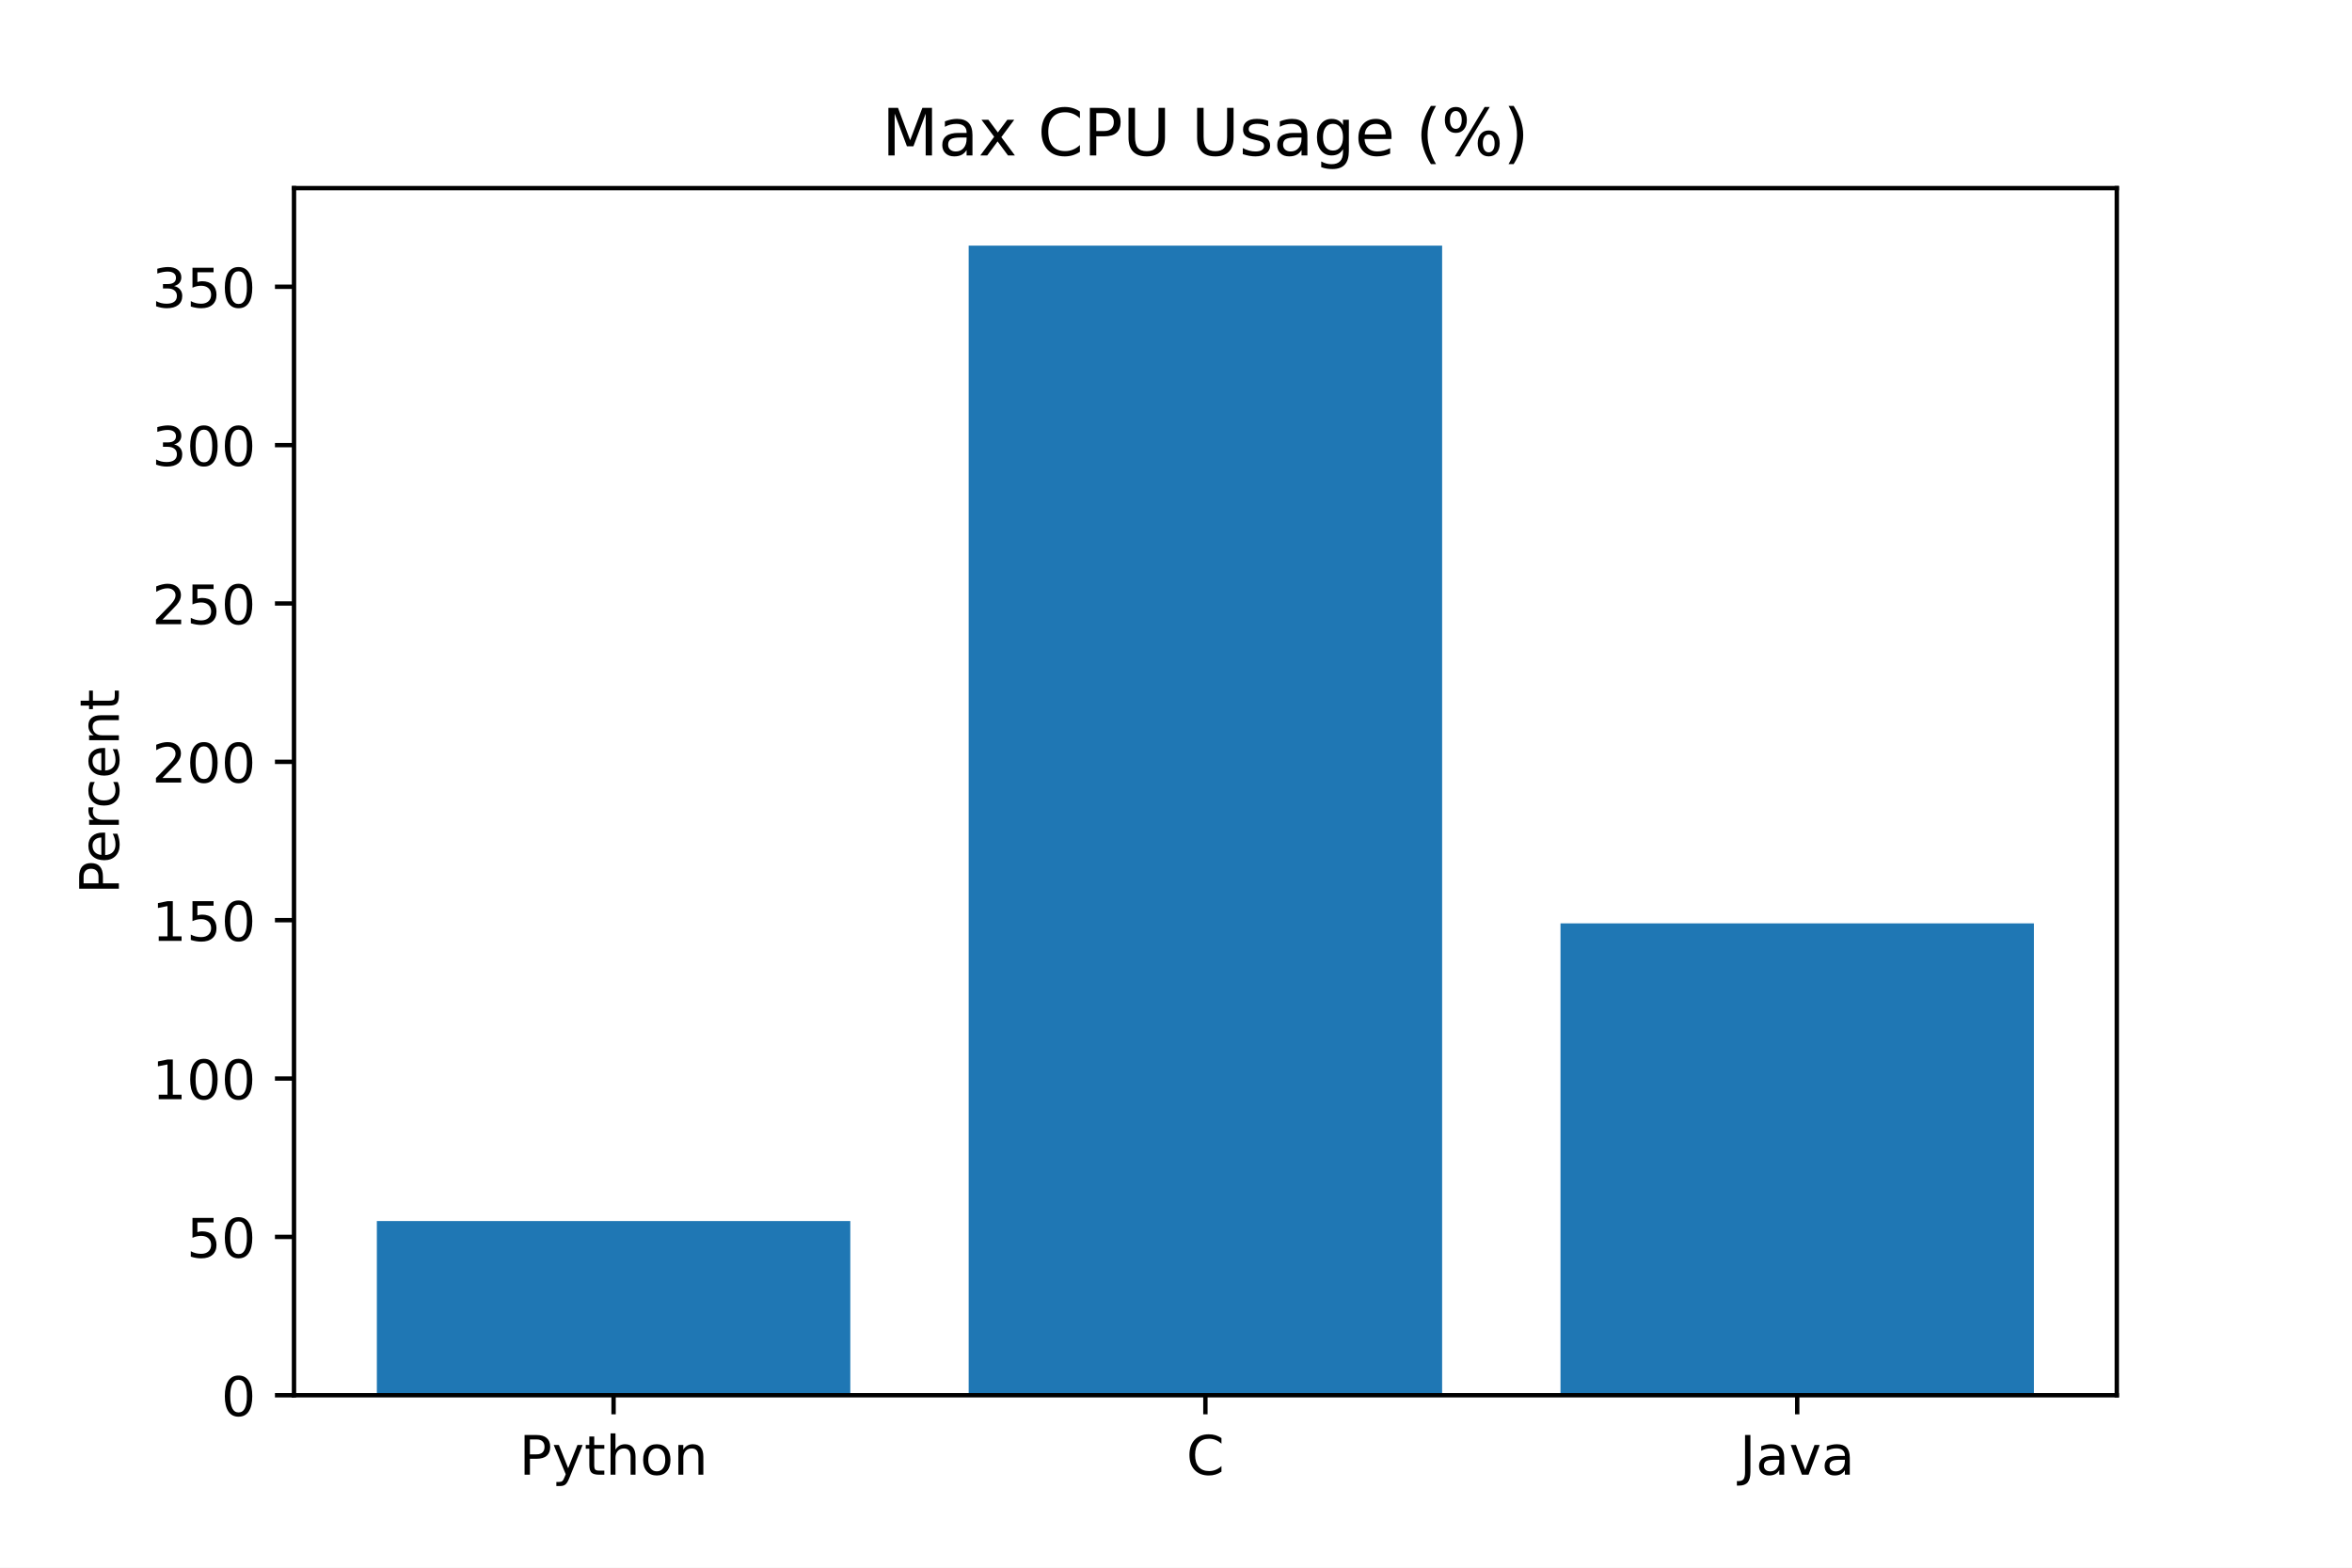
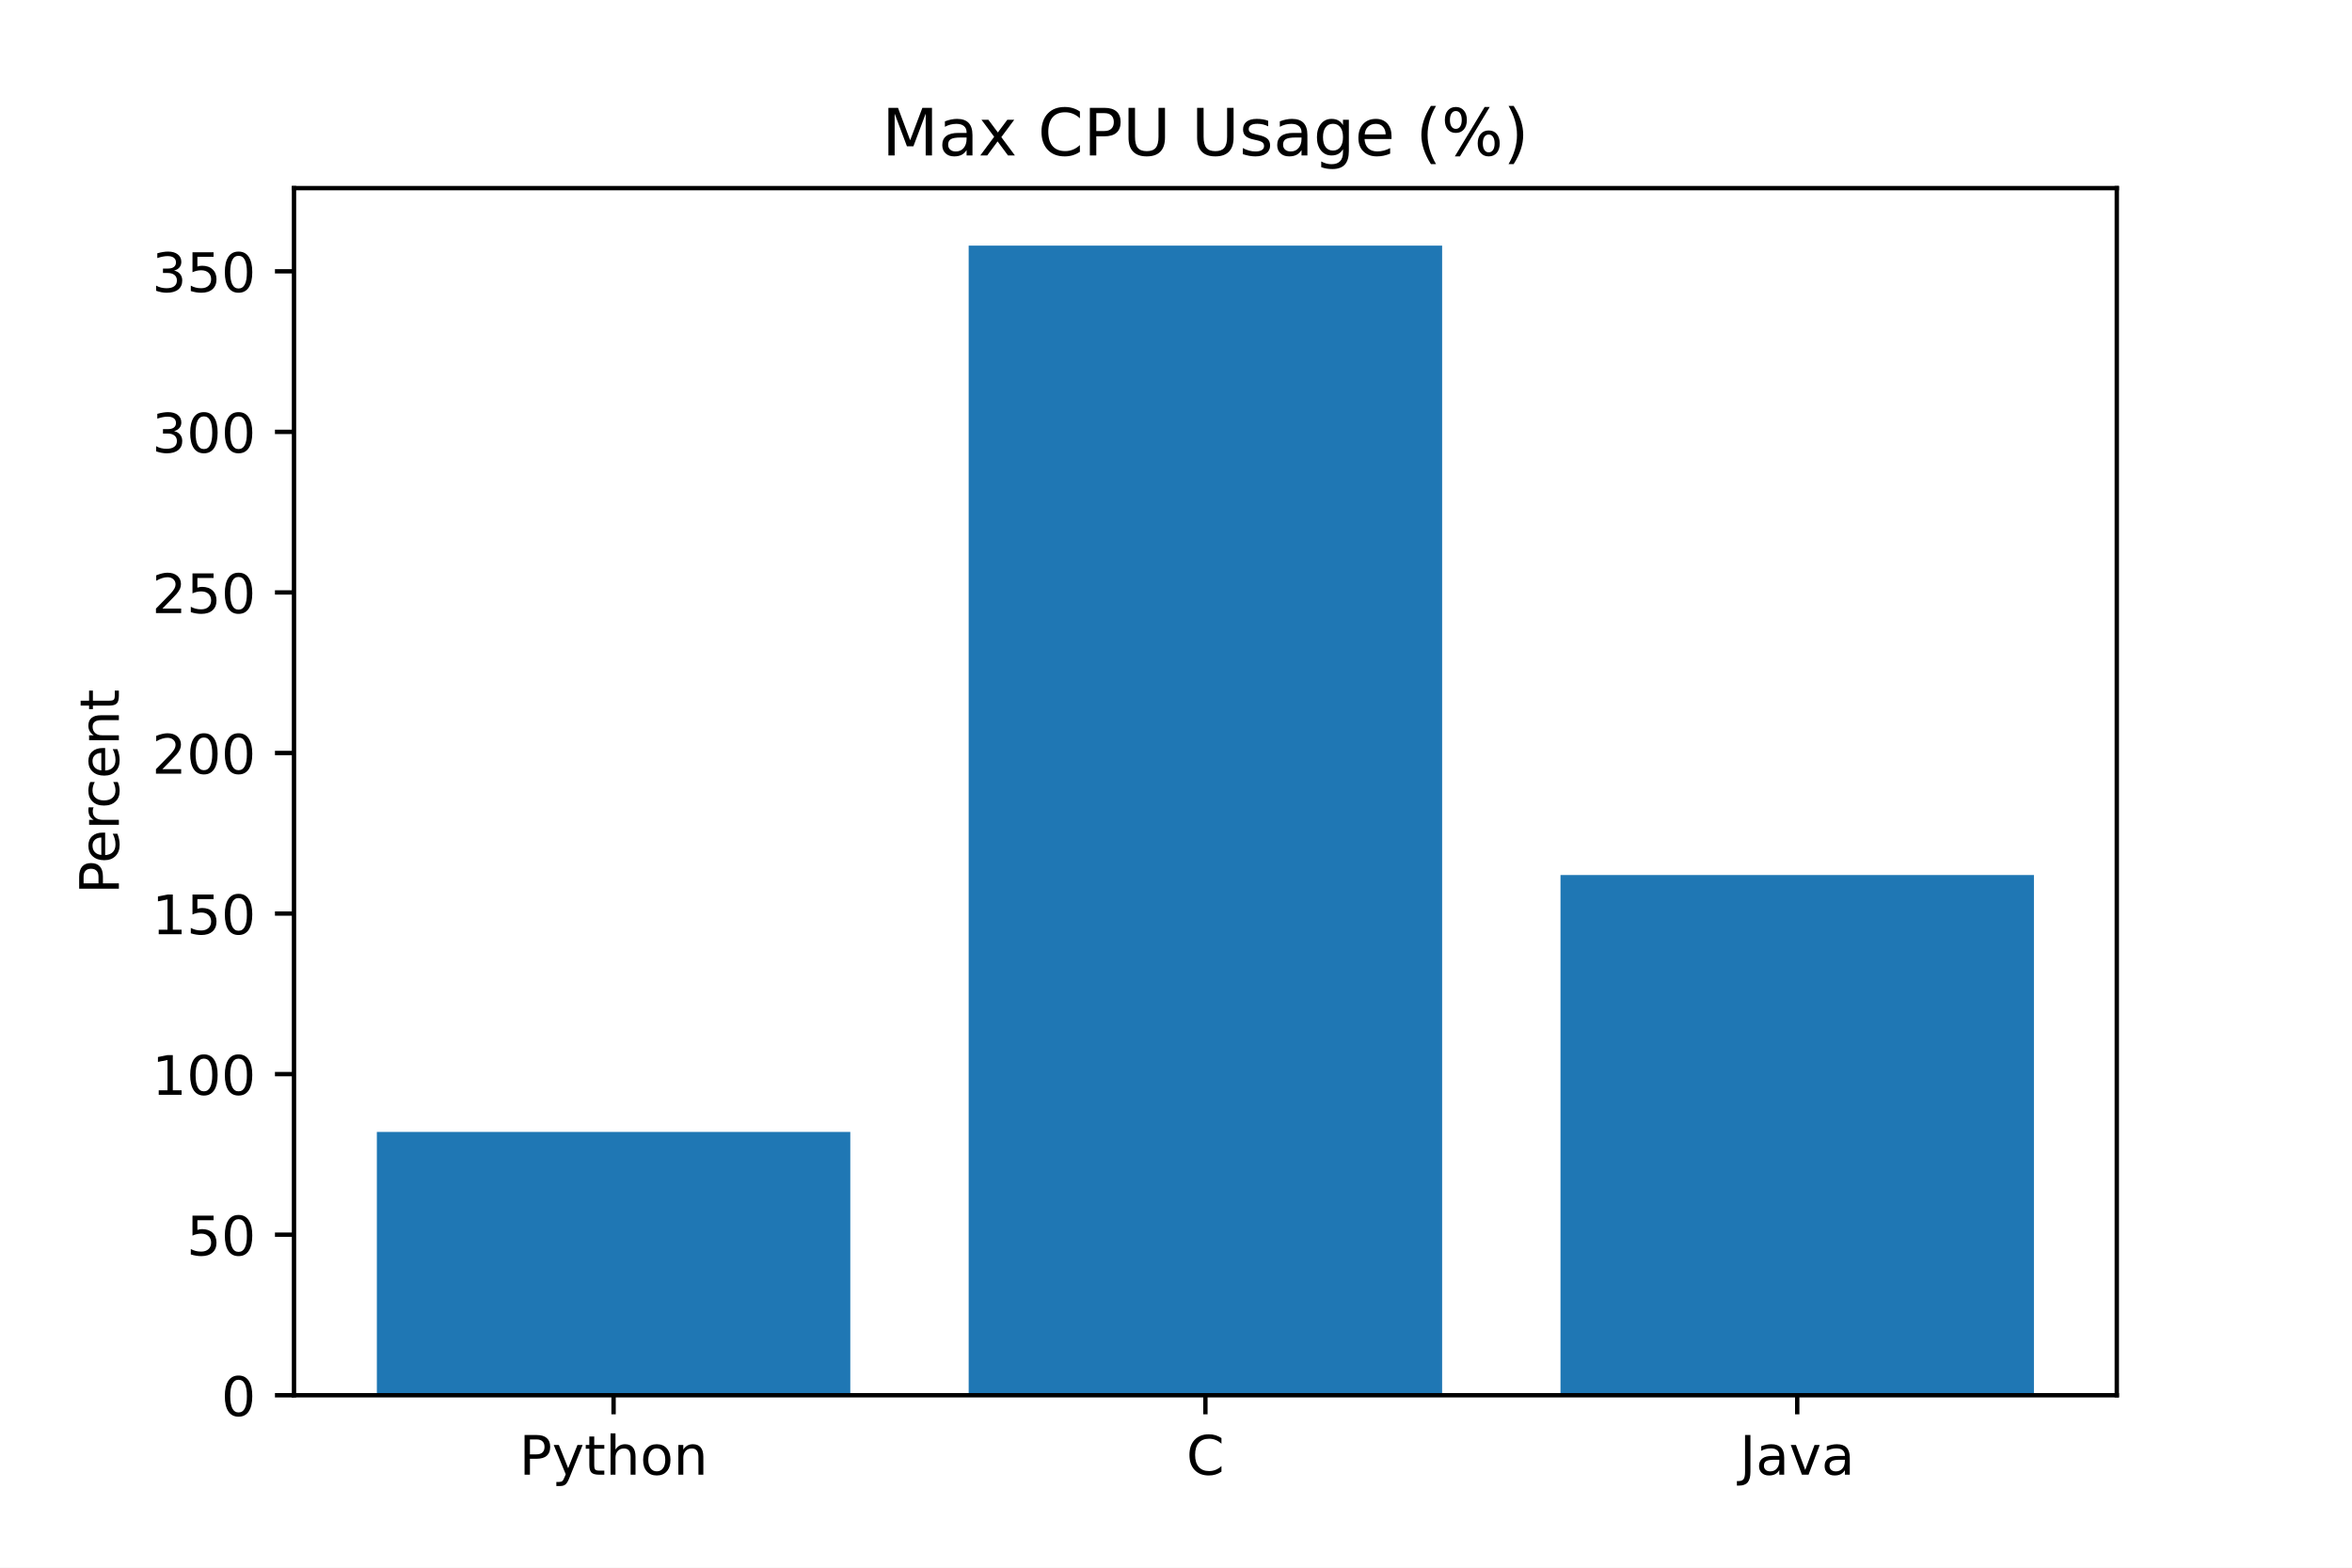
<svg xmlns="http://www.w3.org/2000/svg" xmlns:xlink="http://www.w3.org/1999/xlink" width="432pt" height="288pt" viewBox="0 0 432 288" version="1.1">
  <defs>
    <style type="text/css">*{stroke-linejoin: round; stroke-linecap: butt}</style>
  </defs>
  <g id="figure_1">
    <g id="patch_1">
      <path d="M 0 288  L 432 288  L 432 0  L 0 0  z " style="fill: #ffffff" />
    </g>
    <g id="axes_1">
      <g id="patch_2">
        <path d="M 54 256.32  L 388.8 256.32  L 388.8 34.56  L 54 34.56  z " style="fill: #ffffff" />
      </g>
      <g id="patch_3">
-         <path d="M 69.218 256.32  L 156.179 256.32  L 156.179 224.32  L 69.218 224.32  z " clip-path="url(#p24faff3894)" style="fill: #1f77b4" />
+         <path d="M 69.218 256.32  L 156.179 256.32  L 156.179 207.945  L 69.218 207.945  z " clip-path="url(#p026b6e44b7)" style="fill: #1f77b4" />
      </g>
      <g id="patch_4">
-         <path d="M 177.919 256.32  L 264.881 256.32  L 264.881 45.12  L 177.919 45.12  z " clip-path="url(#p24faff3894)" style="fill: #1f77b4" />
+         <path d="M 177.919 256.32  L 264.881 256.32  L 264.881 45.12  L 177.919 45.12  z " clip-path="url(#p026b6e44b7)" style="fill: #1f77b4" />
      </g>
      <g id="patch_5">
-         <path d="M 286.621 256.32  L 373.582 256.32  L 373.582 169.629  L 286.621 169.629  z " clip-path="url(#p24faff3894)" style="fill: #1f77b4" />
+         <path d="M 286.621 256.32  L 373.582 256.32  L 373.582 160.749  L 286.621 160.749  z " clip-path="url(#p026b6e44b7)" style="fill: #1f77b4" />
      </g>
      <g id="matplotlib.axis_1">
        <g id="xtick_1">
          <g id="line2d_1">
            <defs>
-               <path id="m62e3ee5725" d="M 0 0  L 0 3.5  " style="stroke: #000000; stroke-width: 0.8" />
+               <path id="mb1764eec45" d="M 0 0  L 0 3.5  " style="stroke: #000000; stroke-width: 0.8" />
            </defs>
            <g>
-               <use xlink:href="#m62e3ee5725" x="112.699" y="256.32" style="stroke: #000000; stroke-width: 0.8" />
+               <use xlink:href="#mb1764eec45" x="112.699" y="256.32" style="stroke: #000000; stroke-width: 0.8" />
            </g>
          </g>
          <g id="text_1">
            <g transform="translate(95.36745 270.9184) scale(0.1 -0.1)">
              <defs>
                <path id="DejaVuSans-50" d="M 1259 4147  L 1259 2394  L 2053 2394  Q 2494 2394 2734 2622  Q 2975 2850 2975 3272  Q 2975 3691 2734 3919  Q 2494 4147 2053 4147  L 1259 4147  z M 628 4666  L 2053 4666  Q 2838 4666 3239 4311  Q 3641 3956 3641 3272  Q 3641 2581 3239 2228  Q 2838 1875 2053 1875  L 1259 1875  L 1259 0  L 628 0  L 628 4666  z " transform="scale(0.015625)" />
                <path id="DejaVuSans-79" d="M 2059 -325  Q 1816 -950 1584 -1140  Q 1353 -1331 966 -1331  L 506 -1331  L 506 -850  L 844 -850  Q 1081 -850 1212 -737  Q 1344 -625 1503 -206  L 1606 56  L 191 3500  L 800 3500  L 1894 763  L 2988 3500  L 3597 3500  L 2059 -325  z " transform="scale(0.015625)" />
                <path id="DejaVuSans-74" d="M 1172 4494  L 1172 3500  L 2356 3500  L 2356 3053  L 1172 3053  L 1172 1153  Q 1172 725 1289 603  Q 1406 481 1766 481  L 2356 481  L 2356 0  L 1766 0  Q 1100 0 847 248  Q 594 497 594 1153  L 594 3053  L 172 3053  L 172 3500  L 594 3500  L 594 4494  L 1172 4494  z " transform="scale(0.015625)" />
                <path id="DejaVuSans-68" d="M 3513 2113  L 3513 0  L 2938 0  L 2938 2094  Q 2938 2591 2744 2837  Q 2550 3084 2163 3084  Q 1697 3084 1428 2787  Q 1159 2491 1159 1978  L 1159 0  L 581 0  L 581 4863  L 1159 4863  L 1159 2956  Q 1366 3272 1645 3428  Q 1925 3584 2291 3584  Q 2894 3584 3203 3211  Q 3513 2838 3513 2113  z " transform="scale(0.015625)" />
                <path id="DejaVuSans-6f" d="M 1959 3097  Q 1497 3097 1228 2736  Q 959 2375 959 1747  Q 959 1119 1226 758  Q 1494 397 1959 397  Q 2419 397 2687 759  Q 2956 1122 2956 1747  Q 2956 2369 2687 2733  Q 2419 3097 1959 3097  z M 1959 3584  Q 2709 3584 3137 3096  Q 3566 2609 3566 1747  Q 3566 888 3137 398  Q 2709 -91 1959 -91  Q 1206 -91 779 398  Q 353 888 353 1747  Q 353 2609 779 3096  Q 1206 3584 1959 3584  z " transform="scale(0.015625)" />
                <path id="DejaVuSans-6e" d="M 3513 2113  L 3513 0  L 2938 0  L 2938 2094  Q 2938 2591 2744 2837  Q 2550 3084 2163 3084  Q 1697 3084 1428 2787  Q 1159 2491 1159 1978  L 1159 0  L 581 0  L 581 3500  L 1159 3500  L 1159 2956  Q 1366 3272 1645 3428  Q 1925 3584 2291 3584  Q 2894 3584 3203 3211  Q 3513 2838 3513 2113  z " transform="scale(0.015625)" />
              </defs>
              <use xlink:href="#DejaVuSans-50" />
              <use xlink:href="#DejaVuSans-79" transform="translate(60.30273 0)" />
              <use xlink:href="#DejaVuSans-74" transform="translate(119.4824 0)" />
              <use xlink:href="#DejaVuSans-68" transform="translate(158.6914 0)" />
              <use xlink:href="#DejaVuSans-6f" transform="translate(222.0703 0)" />
              <use xlink:href="#DejaVuSans-6e" transform="translate(283.252 0)" />
            </g>
          </g>
        </g>
        <g id="xtick_2">
          <g id="line2d_2">
            <g>
-               <use xlink:href="#m62e3ee5725" x="221.4" y="256.32" style="stroke: #000000; stroke-width: 0.8" />
+               <use xlink:href="#mb1764eec45" x="221.4" y="256.32" style="stroke: #000000; stroke-width: 0.8" />
            </g>
          </g>
          <g id="text_2">
            <g transform="translate(217.9086 270.9184) scale(0.1 -0.1)">
              <defs>
                <path id="DejaVuSans-43" d="M 4122 4306  L 4122 3641  Q 3803 3938 3442 4084  Q 3081 4231 2675 4231  Q 1875 4231 1450 3742  Q 1025 3253 1025 2328  Q 1025 1406 1450 917  Q 1875 428 2675 428  Q 3081 428 3442 575  Q 3803 722 4122 1019  L 4122 359  Q 3791 134 3420 21  Q 3050 -91 2638 -91  Q 1578 -91 968 557  Q 359 1206 359 2328  Q 359 3453 968 4101  Q 1578 4750 2638 4750  Q 3056 4750 3426 4639  Q 3797 4528 4122 4306  z " transform="scale(0.015625)" />
              </defs>
              <use xlink:href="#DejaVuSans-43" />
            </g>
          </g>
        </g>
        <g id="xtick_3">
          <g id="line2d_3">
            <g>
-               <use xlink:href="#m62e3ee5725" x="330.101" y="256.32" style="stroke: #000000; stroke-width: 0.8" />
+               <use xlink:href="#mb1764eec45" x="330.101" y="256.32" style="stroke: #000000; stroke-width: 0.8" />
            </g>
          </g>
          <g id="text_3">
            <g transform="translate(319.5388 270.9184) scale(0.1 -0.1)">
              <defs>
                <path id="DejaVuSans-4a" d="M 628 4666  L 1259 4666  L 1259 325  Q 1259 -519 939 -900  Q 619 -1281 -91 -1281  L -331 -1281  L -331 -750  L -134 -750  Q 284 -750 456 -515  Q 628 -281 628 325  L 628 4666  z " transform="scale(0.015625)" />
                <path id="DejaVuSans-61" d="M 2194 1759  Q 1497 1759 1228 1600  Q 959 1441 959 1056  Q 959 750 1161 570  Q 1363 391 1709 391  Q 2188 391 2477 730  Q 2766 1069 2766 1631  L 2766 1759  L 2194 1759  z M 3341 1997  L 3341 0  L 2766 0  L 2766 531  Q 2569 213 2275 61  Q 1981 -91 1556 -91  Q 1019 -91 701 211  Q 384 513 384 1019  Q 384 1609 779 1909  Q 1175 2209 1959 2209  L 2766 2209  L 2766 2266  Q 2766 2663 2505 2880  Q 2244 3097 1772 3097  Q 1472 3097 1187 3025  Q 903 2953 641 2809  L 641 3341  Q 956 3463 1253 3523  Q 1550 3584 1831 3584  Q 2591 3584 2966 3190  Q 3341 2797 3341 1997  z " transform="scale(0.015625)" />
                <path id="DejaVuSans-76" d="M 191 3500  L 800 3500  L 1894 563  L 2988 3500  L 3597 3500  L 2284 0  L 1503 0  L 191 3500  z " transform="scale(0.015625)" />
              </defs>
              <use xlink:href="#DejaVuSans-4a" />
              <use xlink:href="#DejaVuSans-61" transform="translate(29.49219 0)" />
              <use xlink:href="#DejaVuSans-76" transform="translate(90.77148 0)" />
              <use xlink:href="#DejaVuSans-61" transform="translate(149.9512 0)" />
            </g>
          </g>
        </g>
      </g>
      <g id="matplotlib.axis_2">
        <g id="ytick_1">
          <g id="line2d_4">
            <defs>
-               <path id="mf010d33dc9" d="M 0 0  L -3.5 0  " style="stroke: #000000; stroke-width: 0.8" />
+               <path id="mb3b1a26e0e" d="M 0 0  L -3.5 0  " style="stroke: #000000; stroke-width: 0.8" />
            </defs>
            <g>
-               <use xlink:href="#mf010d33dc9" x="54" y="256.32" style="stroke: #000000; stroke-width: 0.8" />
+               <use xlink:href="#mb3b1a26e0e" x="54" y="256.32" style="stroke: #000000; stroke-width: 0.8" />
            </g>
          </g>
          <g id="text_4">
            <g transform="translate(40.6375 260.1192) scale(0.1 -0.1)">
              <defs>
                <path id="DejaVuSans-30" d="M 2034 4250  Q 1547 4250 1301 3770  Q 1056 3291 1056 2328  Q 1056 1369 1301 889  Q 1547 409 2034 409  Q 2525 409 2770 889  Q 3016 1369 3016 2328  Q 3016 3291 2770 3770  Q 2525 4250 2034 4250  z M 2034 4750  Q 2819 4750 3233 4129  Q 3647 3509 3647 2328  Q 3647 1150 3233 529  Q 2819 -91 2034 -91  Q 1250 -91 836 529  Q 422 1150 422 2328  Q 422 3509 836 4129  Q 1250 4750 2034 4750  z " transform="scale(0.015625)" />
              </defs>
              <use xlink:href="#DejaVuSans-30" />
            </g>
          </g>
        </g>
        <g id="ytick_2">
          <g id="line2d_5">
            <g>
-               <use xlink:href="#mf010d33dc9" x="54" y="227.229" style="stroke: #000000; stroke-width: 0.8" />
+               <use xlink:href="#mb3b1a26e0e" x="54" y="226.823" style="stroke: #000000; stroke-width: 0.8" />
            </g>
          </g>
          <g id="text_5">
-             <g transform="translate(34.275 231.0283) scale(0.1 -0.1)">
+             <g transform="translate(34.275 230.622) scale(0.1 -0.1)">
              <defs>
                <path id="DejaVuSans-35" d="M 691 4666  L 3169 4666  L 3169 4134  L 1269 4134  L 1269 2991  Q 1406 3038 1543 3061  Q 1681 3084 1819 3084  Q 2600 3084 3056 2656  Q 3513 2228 3513 1497  Q 3513 744 3044 326  Q 2575 -91 1722 -91  Q 1428 -91 1123 -41  Q 819 9 494 109  L 494 744  Q 775 591 1075 516  Q 1375 441 1709 441  Q 2250 441 2565 725  Q 2881 1009 2881 1497  Q 2881 1984 2565 2268  Q 2250 2553 1709 2553  Q 1456 2553 1204 2497  Q 953 2441 691 2322  L 691 4666  z " transform="scale(0.015625)" />
              </defs>
              <use xlink:href="#DejaVuSans-35" />
              <use xlink:href="#DejaVuSans-30" transform="translate(63.62305 0)" />
            </g>
          </g>
        </g>
        <g id="ytick_3">
          <g id="line2d_6">
            <g>
-               <use xlink:href="#mf010d33dc9" x="54" y="198.138" style="stroke: #000000; stroke-width: 0.8" />
+               <use xlink:href="#mb3b1a26e0e" x="54" y="197.326" style="stroke: #000000; stroke-width: 0.8" />
            </g>
          </g>
          <g id="text_6">
-             <g transform="translate(27.9125 201.9374) scale(0.1 -0.1)">
+             <g transform="translate(27.9125 201.1248) scale(0.1 -0.1)">
              <defs>
                <path id="DejaVuSans-31" d="M 794 531  L 1825 531  L 1825 4091  L 703 3866  L 703 4441  L 1819 4666  L 2450 4666  L 2450 531  L 3481 531  L 3481 0  L 794 0  L 794 531  z " transform="scale(0.015625)" />
              </defs>
              <use xlink:href="#DejaVuSans-31" />
              <use xlink:href="#DejaVuSans-30" transform="translate(63.62305 0)" />
              <use xlink:href="#DejaVuSans-30" transform="translate(127.2461 0)" />
            </g>
          </g>
        </g>
        <g id="ytick_4">
          <g id="line2d_7">
            <g>
-               <use xlink:href="#mf010d33dc9" x="54" y="169.047" style="stroke: #000000; stroke-width: 0.8" />
+               <use xlink:href="#mb3b1a26e0e" x="54" y="167.828" style="stroke: #000000; stroke-width: 0.8" />
            </g>
          </g>
          <g id="text_7">
-             <g transform="translate(27.9125 172.8465) scale(0.1 -0.1)">
+             <g transform="translate(27.9125 171.6276) scale(0.1 -0.1)">
              <use xlink:href="#DejaVuSans-31" />
              <use xlink:href="#DejaVuSans-35" transform="translate(63.62305 0)" />
              <use xlink:href="#DejaVuSans-30" transform="translate(127.2461 0)" />
            </g>
          </g>
        </g>
        <g id="ytick_5">
          <g id="line2d_8">
            <g>
-               <use xlink:href="#mf010d33dc9" x="54" y="139.956" style="stroke: #000000; stroke-width: 0.8" />
+               <use xlink:href="#mb3b1a26e0e" x="54" y="138.331" style="stroke: #000000; stroke-width: 0.8" />
            </g>
          </g>
          <g id="text_8">
-             <g transform="translate(27.9125 143.7556) scale(0.1 -0.1)">
+             <g transform="translate(27.9125 142.1304) scale(0.1 -0.1)">
              <defs>
                <path id="DejaVuSans-32" d="M 1228 531  L 3431 531  L 3431 0  L 469 0  L 469 531  Q 828 903 1448 1529  Q 2069 2156 2228 2338  Q 2531 2678 2651 2914  Q 2772 3150 2772 3378  Q 2772 3750 2511 3984  Q 2250 4219 1831 4219  Q 1534 4219 1204 4116  Q 875 4013 500 3803  L 500 4441  Q 881 4594 1212 4672  Q 1544 4750 1819 4750  Q 2544 4750 2975 4387  Q 3406 4025 3406 3419  Q 3406 3131 3298 2873  Q 3191 2616 2906 2266  Q 2828 2175 2409 1742  Q 1991 1309 1228 531  z " transform="scale(0.015625)" />
              </defs>
              <use xlink:href="#DejaVuSans-32" />
              <use xlink:href="#DejaVuSans-30" transform="translate(63.62305 0)" />
              <use xlink:href="#DejaVuSans-30" transform="translate(127.2461 0)" />
            </g>
          </g>
        </g>
        <g id="ytick_6">
          <g id="line2d_9">
            <g>
-               <use xlink:href="#mf010d33dc9" x="54" y="110.865" style="stroke: #000000; stroke-width: 0.8" />
+               <use xlink:href="#mb3b1a26e0e" x="54" y="108.834" style="stroke: #000000; stroke-width: 0.8" />
            </g>
          </g>
          <g id="text_9">
-             <g transform="translate(27.9125 114.6647) scale(0.1 -0.1)">
+             <g transform="translate(27.9125 112.6332) scale(0.1 -0.1)">
              <use xlink:href="#DejaVuSans-32" />
              <use xlink:href="#DejaVuSans-35" transform="translate(63.62305 0)" />
              <use xlink:href="#DejaVuSans-30" transform="translate(127.2461 0)" />
            </g>
          </g>
        </g>
        <g id="ytick_7">
          <g id="line2d_10">
            <g>
-               <use xlink:href="#mf010d33dc9" x="54" y="81.775" style="stroke: #000000; stroke-width: 0.8" />
+               <use xlink:href="#mb3b1a26e0e" x="54" y="79.337" style="stroke: #000000; stroke-width: 0.8" />
            </g>
          </g>
          <g id="text_10">
-             <g transform="translate(27.9125 85.57376) scale(0.1 -0.1)">
+             <g transform="translate(27.9125 83.13598) scale(0.1 -0.1)">
              <defs>
                <path id="DejaVuSans-33" d="M 2597 2516  Q 3050 2419 3304 2112  Q 3559 1806 3559 1356  Q 3559 666 3084 287  Q 2609 -91 1734 -91  Q 1441 -91 1130 -33  Q 819 25 488 141  L 488 750  Q 750 597 1062 519  Q 1375 441 1716 441  Q 2309 441 2620 675  Q 2931 909 2931 1356  Q 2931 1769 2642 2001  Q 2353 2234 1838 2234  L 1294 2234  L 1294 2753  L 1863 2753  Q 2328 2753 2575 2939  Q 2822 3125 2822 3475  Q 2822 3834 2567 4026  Q 2313 4219 1838 4219  Q 1578 4219 1281 4162  Q 984 4106 628 3988  L 628 4550  Q 988 4650 1302 4700  Q 1616 4750 1894 4750  Q 2613 4750 3031 4423  Q 3450 4097 3450 3541  Q 3450 3153 3228 2886  Q 3006 2619 2597 2516  z " transform="scale(0.015625)" />
              </defs>
              <use xlink:href="#DejaVuSans-33" />
              <use xlink:href="#DejaVuSans-30" transform="translate(63.62305 0)" />
              <use xlink:href="#DejaVuSans-30" transform="translate(127.2461 0)" />
            </g>
          </g>
        </g>
        <g id="ytick_8">
          <g id="line2d_11">
            <g>
-               <use xlink:href="#mf010d33dc9" x="54" y="52.684" style="stroke: #000000; stroke-width: 0.8" />
+               <use xlink:href="#mb3b1a26e0e" x="54" y="49.84" style="stroke: #000000; stroke-width: 0.8" />
            </g>
          </g>
          <g id="text_11">
-             <g transform="translate(27.9125 56.48286) scale(0.1 -0.1)">
+             <g transform="translate(27.9125 53.63877) scale(0.1 -0.1)">
              <use xlink:href="#DejaVuSans-33" />
              <use xlink:href="#DejaVuSans-35" transform="translate(63.62305 0)" />
              <use xlink:href="#DejaVuSans-30" transform="translate(127.2461 0)" />
            </g>
          </g>
        </g>
        <g id="text_12">
          <g transform="translate(21.83281 164.2478) rotate(-90) scale(0.1 -0.1)">
            <defs>
              <path id="DejaVuSans-65" d="M 3597 1894  L 3597 1613  L 953 1613  Q 991 1019 1311 708  Q 1631 397 2203 397  Q 2534 397 2845 478  Q 3156 559 3463 722  L 3463 178  Q 3153 47 2828 -22  Q 2503 -91 2169 -91  Q 1331 -91 842 396  Q 353 884 353 1716  Q 353 2575 817 3079  Q 1281 3584 2069 3584  Q 2775 3584 3186 3129  Q 3597 2675 3597 1894  z M 3022 2063  Q 3016 2534 2758 2815  Q 2500 3097 2075 3097  Q 1594 3097 1305 2825  Q 1016 2553 972 2059  L 3022 2063  z " transform="scale(0.015625)" />
              <path id="DejaVuSans-72" d="M 2631 2963  Q 2534 3019 2420 3045  Q 2306 3072 2169 3072  Q 1681 3072 1420 2755  Q 1159 2438 1159 1844  L 1159 0  L 581 0  L 581 3500  L 1159 3500  L 1159 2956  Q 1341 3275 1631 3429  Q 1922 3584 2338 3584  Q 2397 3584 2469 3576  Q 2541 3569 2628 3553  L 2631 2963  z " transform="scale(0.015625)" />
              <path id="DejaVuSans-63" d="M 3122 3366  L 3122 2828  Q 2878 2963 2633 3030  Q 2388 3097 2138 3097  Q 1578 3097 1268 2742  Q 959 2388 959 1747  Q 959 1106 1268 751  Q 1578 397 2138 397  Q 2388 397 2633 464  Q 2878 531 3122 666  L 3122 134  Q 2881 22 2623 -34  Q 2366 -91 2075 -91  Q 1284 -91 818 406  Q 353 903 353 1747  Q 353 2603 823 3093  Q 1294 3584 2113 3584  Q 2378 3584 2631 3529  Q 2884 3475 3122 3366  z " transform="scale(0.015625)" />
            </defs>
            <use xlink:href="#DejaVuSans-50" />
            <use xlink:href="#DejaVuSans-65" transform="translate(56.67773 0)" />
            <use xlink:href="#DejaVuSans-72" transform="translate(118.2012 0)" />
            <use xlink:href="#DejaVuSans-63" transform="translate(157.0645 0)" />
            <use xlink:href="#DejaVuSans-65" transform="translate(212.0449 0)" />
            <use xlink:href="#DejaVuSans-6e" transform="translate(273.5684 0)" />
            <use xlink:href="#DejaVuSans-74" transform="translate(336.9473 0)" />
          </g>
        </g>
      </g>
      <g id="patch_6">
        <path d="M 54 256.32  L 54 34.56  " style="fill: none; stroke: #000000; stroke-width: 0.8; stroke-linejoin: miter; stroke-linecap: square" />
      </g>
      <g id="patch_7">
        <path d="M 388.8 256.32  L 388.8 34.56  " style="fill: none; stroke: #000000; stroke-width: 0.8; stroke-linejoin: miter; stroke-linecap: square" />
      </g>
      <g id="patch_8">
        <path d="M 54 256.32  L 388.8 256.32  " style="fill: none; stroke: #000000; stroke-width: 0.8; stroke-linejoin: miter; stroke-linecap: square" />
      </g>
      <g id="patch_9">
        <path d="M 54 34.56  L 388.8 34.56  " style="fill: none; stroke: #000000; stroke-width: 0.8; stroke-linejoin: miter; stroke-linecap: square" />
      </g>
      <g id="text_13">
        <g transform="translate(161.9981 28.56) scale(0.12 -0.12)">
          <defs>
            <path id="DejaVuSans-4d" d="M 628 4666  L 1569 4666  L 2759 1491  L 3956 4666  L 4897 4666  L 4897 0  L 4281 0  L 4281 4097  L 3078 897  L 2444 897  L 1241 4097  L 1241 0  L 628 0  L 628 4666  z " transform="scale(0.015625)" />
            <path id="DejaVuSans-78" d="M 3513 3500  L 2247 1797  L 3578 0  L 2900 0  L 1881 1375  L 863 0  L 184 0  L 1544 1831  L 300 3500  L 978 3500  L 1906 2253  L 2834 3500  L 3513 3500  z " transform="scale(0.015625)" />
            <path id="DejaVuSans-20" transform="scale(0.015625)" />
            <path id="DejaVuSans-55" d="M 556 4666  L 1191 4666  L 1191 1831  Q 1191 1081 1462 751  Q 1734 422 2344 422  Q 2950 422 3222 751  Q 3494 1081 3494 1831  L 3494 4666  L 4128 4666  L 4128 1753  Q 4128 841 3676 375  Q 3225 -91 2344 -91  Q 1459 -91 1007 375  Q 556 841 556 1753  L 556 4666  z " transform="scale(0.015625)" />
            <path id="DejaVuSans-73" d="M 2834 3397  L 2834 2853  Q 2591 2978 2328 3040  Q 2066 3103 1784 3103  Q 1356 3103 1142 2972  Q 928 2841 928 2578  Q 928 2378 1081 2264  Q 1234 2150 1697 2047  L 1894 2003  Q 2506 1872 2764 1633  Q 3022 1394 3022 966  Q 3022 478 2636 193  Q 2250 -91 1575 -91  Q 1294 -91 989 -36  Q 684 19 347 128  L 347 722  Q 666 556 975 473  Q 1284 391 1588 391  Q 1994 391 2212 530  Q 2431 669 2431 922  Q 2431 1156 2273 1281  Q 2116 1406 1581 1522  L 1381 1569  Q 847 1681 609 1914  Q 372 2147 372 2553  Q 372 3047 722 3315  Q 1072 3584 1716 3584  Q 2034 3584 2315 3537  Q 2597 3491 2834 3397  z " transform="scale(0.015625)" />
            <path id="DejaVuSans-67" d="M 2906 1791  Q 2906 2416 2648 2759  Q 2391 3103 1925 3103  Q 1463 3103 1205 2759  Q 947 2416 947 1791  Q 947 1169 1205 825  Q 1463 481 1925 481  Q 2391 481 2648 825  Q 2906 1169 2906 1791  z M 3481 434  Q 3481 -459 3084 -895  Q 2688 -1331 1869 -1331  Q 1566 -1331 1297 -1286  Q 1028 -1241 775 -1147  L 775 -588  Q 1028 -725 1275 -790  Q 1522 -856 1778 -856  Q 2344 -856 2625 -561  Q 2906 -266 2906 331  L 2906 616  Q 2728 306 2450 153  Q 2172 0 1784 0  Q 1141 0 747 490  Q 353 981 353 1791  Q 353 2603 747 3093  Q 1141 3584 1784 3584  Q 2172 3584 2450 3431  Q 2728 3278 2906 2969  L 2906 3500  L 3481 3500  L 3481 434  z " transform="scale(0.015625)" />
            <path id="DejaVuSans-28" d="M 1984 4856  Q 1566 4138 1362 3434  Q 1159 2731 1159 2009  Q 1159 1288 1364 580  Q 1569 -128 1984 -844  L 1484 -844  Q 1016 -109 783 600  Q 550 1309 550 2009  Q 550 2706 781 3412  Q 1013 4119 1484 4856  L 1984 4856  z " transform="scale(0.015625)" />
            <path id="DejaVuSans-25" d="M 4653 2053  Q 4381 2053 4226 1822  Q 4072 1591 4072 1178  Q 4072 772 4226 539  Q 4381 306 4653 306  Q 4919 306 5073 539  Q 5228 772 5228 1178  Q 5228 1588 5073 1820  Q 4919 2053 4653 2053  z M 4653 2450  Q 5147 2450 5437 2106  Q 5728 1763 5728 1178  Q 5728 594 5436 251  Q 5144 -91 4653 -91  Q 4153 -91 3862 251  Q 3572 594 3572 1178  Q 3572 1766 3864 2108  Q 4156 2450 4653 2450  z M 1428 4353  Q 1159 4353 1004 4120  Q 850 3888 850 3481  Q 850 3069 1003 2837  Q 1156 2606 1428 2606  Q 1700 2606 1854 2837  Q 2009 3069 2009 3481  Q 2009 3884 1853 4118  Q 1697 4353 1428 4353  z M 4250 4750  L 4750 4750  L 1831 -91  L 1331 -91  L 4250 4750  z M 1428 4750  Q 1922 4750 2215 4408  Q 2509 4066 2509 3481  Q 2509 2891 2217 2550  Q 1925 2209 1428 2209  Q 931 2209 642 2551  Q 353 2894 353 3481  Q 353 4063 643 4406  Q 934 4750 1428 4750  z " transform="scale(0.015625)" />
            <path id="DejaVuSans-29" d="M 513 4856  L 1013 4856  Q 1481 4119 1714 3412  Q 1947 2706 1947 2009  Q 1947 1309 1714 600  Q 1481 -109 1013 -844  L 513 -844  Q 928 -128 1133 580  Q 1338 1288 1338 2009  Q 1338 2731 1133 3434  Q 928 4138 513 4856  z " transform="scale(0.015625)" />
          </defs>
          <use xlink:href="#DejaVuSans-4d" />
          <use xlink:href="#DejaVuSans-61" transform="translate(86.2793 0)" />
          <use xlink:href="#DejaVuSans-78" transform="translate(147.5586 0)" />
          <use xlink:href="#DejaVuSans-20" transform="translate(206.7383 0)" />
          <use xlink:href="#DejaVuSans-43" transform="translate(238.5254 0)" />
          <use xlink:href="#DejaVuSans-50" transform="translate(308.3496 0)" />
          <use xlink:href="#DejaVuSans-55" transform="translate(368.6523 0)" />
          <use xlink:href="#DejaVuSans-20" transform="translate(441.8457 0)" />
          <use xlink:href="#DejaVuSans-55" transform="translate(473.6328 0)" />
          <use xlink:href="#DejaVuSans-73" transform="translate(546.8262 0)" />
          <use xlink:href="#DejaVuSans-61" transform="translate(598.9258 0)" />
          <use xlink:href="#DejaVuSans-67" transform="translate(660.2051 0)" />
          <use xlink:href="#DejaVuSans-65" transform="translate(723.6816 0)" />
          <use xlink:href="#DejaVuSans-20" transform="translate(785.2051 0)" />
          <use xlink:href="#DejaVuSans-28" transform="translate(816.9922 0)" />
          <use xlink:href="#DejaVuSans-25" transform="translate(856.0059 0)" />
          <use xlink:href="#DejaVuSans-29" transform="translate(951.0254 0)" />
        </g>
      </g>
    </g>
  </g>
  <defs>
-     <clipPath id="p24faff3894">
+     <clipPath id="p026b6e44b7">
      <rect x="54" y="34.56" width="334.8" height="221.76" />
    </clipPath>
  </defs>
</svg>
